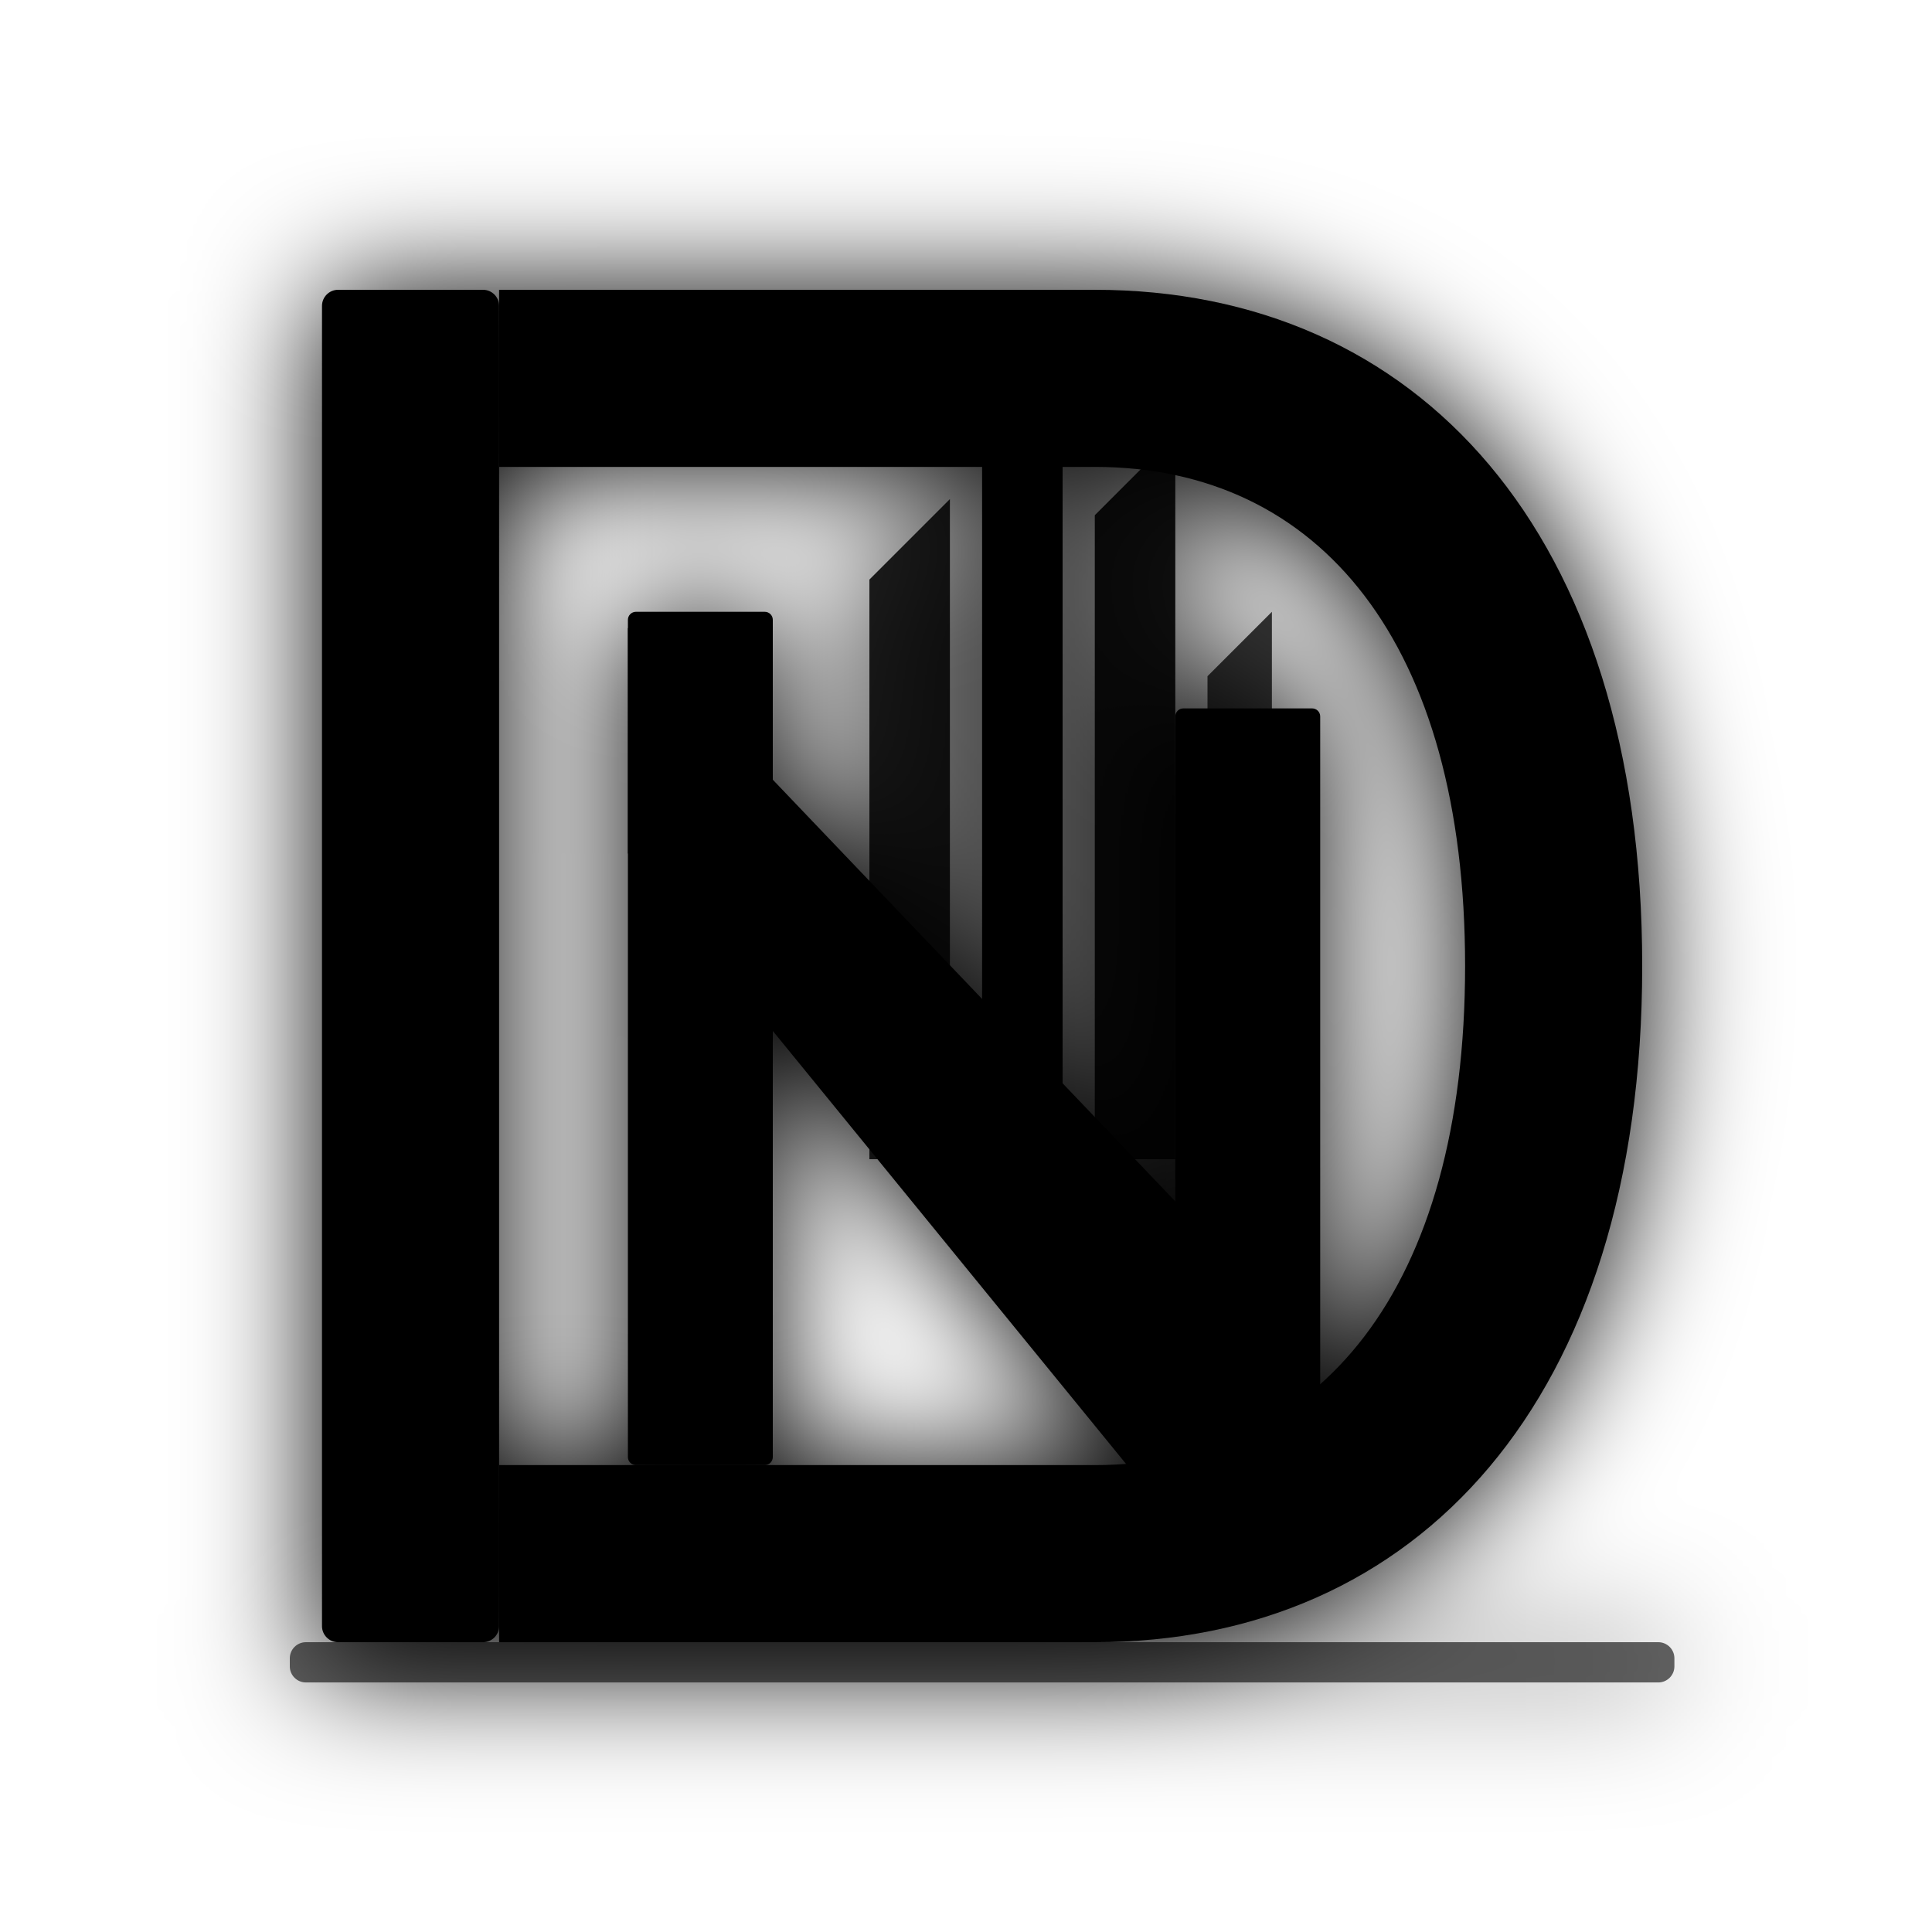
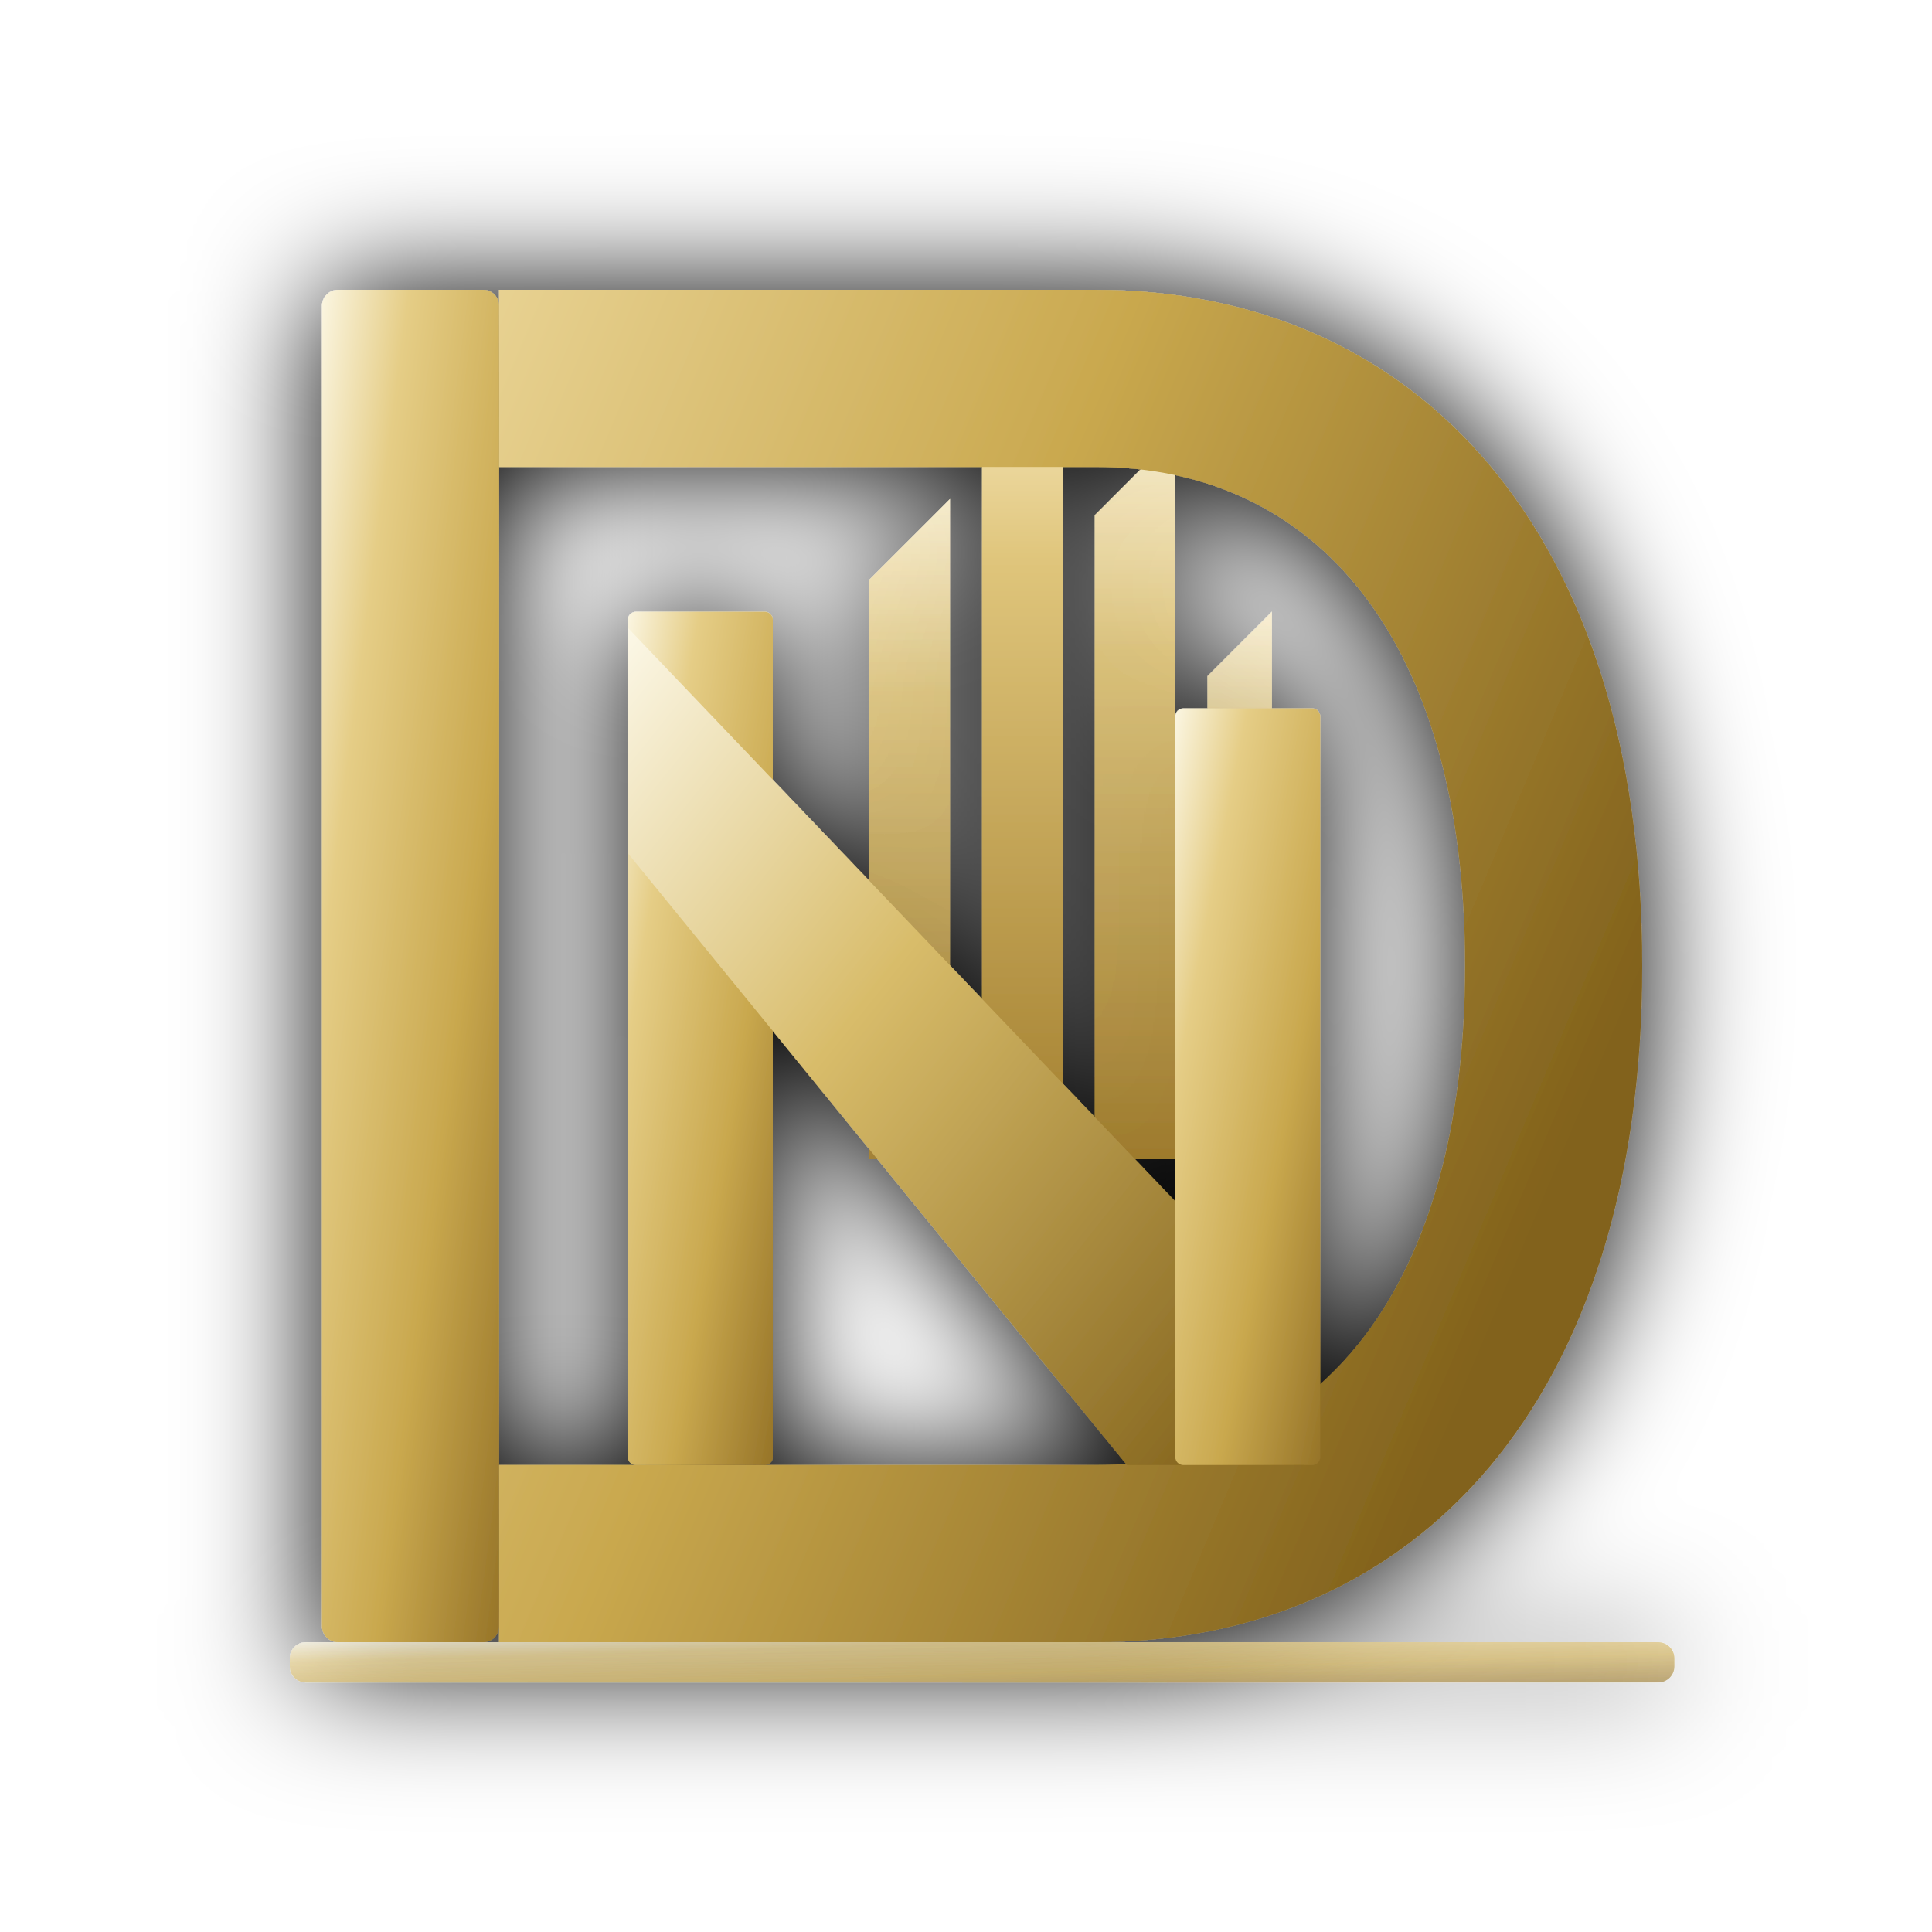
<svg xmlns="http://www.w3.org/2000/svg" width="120" height="120" viewBox="0 0 120 120" fill="none">
  <defs>
    <linearGradient id="goldStem" x1="0%" y1="0%" x2="100%" y2="100%">
-       <stop offset="0%" stopColor="#fbf6e2" />
-       <stop offset="25%" stopColor="#e5cd86" />
-       <stop offset="65%" stopColor="#c9a84e" />
-       <stop offset="100%" stopColor="#967428" />
+       <stop offset="0%" stop-color="#fbf6e2" />
+       <stop offset="25%" stop-color="#e5cd86" />
+       <stop offset="65%" stop-color="#c9a84e" />
+       <stop offset="100%" stop-color="#967428" />
    </linearGradient>
    <linearGradient id="goldCurve" x1="0%" y1="0%" x2="100%" y2="50%">
-       <stop offset="0%" stopColor="#e8d292" />
-       <stop offset="45%" stopColor="#c9a84e" />
-       <stop offset="100%" stopColor="#82621c" />
+       <stop offset="0%" stop-color="#e8d292" />
+       <stop offset="45%" stop-color="#c9a84e" />
+       <stop offset="100%" stop-color="#82621c" />
    </linearGradient>
    <linearGradient id="goldTower" x1="50%" y1="0%" x2="50%" y2="100%">
-       <stop offset="0%" stopColor="#fff3d1" />
-       <stop offset="30%" stopColor="#dfc57b" />
-       <stop offset="100%" stopColor="#a37f2e" />
+       <stop offset="0%" stop-color="#fff3d1" />
+       <stop offset="30%" stop-color="#dfc57b" />
+       <stop offset="100%" stop-color="#a37f2e" />
    </linearGradient>
    <linearGradient id="goldDiag" x1="0%" y1="0%" x2="100%" y2="100%">
-       <stop offset="0%" stopColor="#fcf8e8" />
-       <stop offset="40%" stopColor="#d8bc6a" />
-       <stop offset="100%" stopColor="#7a5a14" />
+       <stop offset="0%" stop-color="#fcf8e8" />
+       <stop offset="40%" stop-color="#d8bc6a" />
+       <stop offset="100%" stop-color="#7a5a14" />
    </linearGradient>
    <filter id="goldGlow" x="-15%" y="-15%" width="130%" height="130%">
      <feDropShadow dx="0" dy="2.5" stdDeviation="3.5" floodColor="#000" floodOpacity="0.45" />
      <feDropShadow dx="0" dy="0" stdDeviation="4" floodColor="#c9a84e" floodOpacity="0.2" />
    </filter>
  </defs>
  <g filter="url(#goldGlow)">
    <path d="M 54 36 L 59 31 L 59 72 L 54 72 Z" fill="url(#goldTower)" opacity="0.85" />
    <path d="M 61 24 L 66 19 L 66 72 L 61 72 Z" fill="url(#goldTower)" />
    <path d="M 68 32 L 73 27 L 73 72 L 68 72 Z" fill="url(#goldTower)" opacity="0.9" />
    <path d="M 75 42 L 79 38 L 79 72 L 75 72 Z" fill="url(#goldTower)" opacity="0.75" />
    <rect x="20" y="18" width="11" height="84" rx="1" fill="url(#goldStem)" />
    <path d="M 31 18 H 68 C 88 18 102 33 102 60 C 102 87 88 102 68 102 H 31 V 91 H 68 C 82 91 91 80 91 60 C 91 40 82 29 68 29 H 31 Z" fill="url(#goldCurve)" />
    <rect x="39" y="38" width="9" height="53" rx="0.5" fill="url(#goldStem)" />
    <path d="M 39 39 L 81 83 L 81 91 L 70 91 L 39 53 Z" fill="url(#goldDiag)" />
    <rect x="73" y="44" width="9" height="47" rx="0.5" fill="url(#goldStem)" />
    <rect x="18" y="102" width="86" height="2.5" rx="1" fill="url(#goldStem)" opacity="0.6" />
  </g>
</svg>
